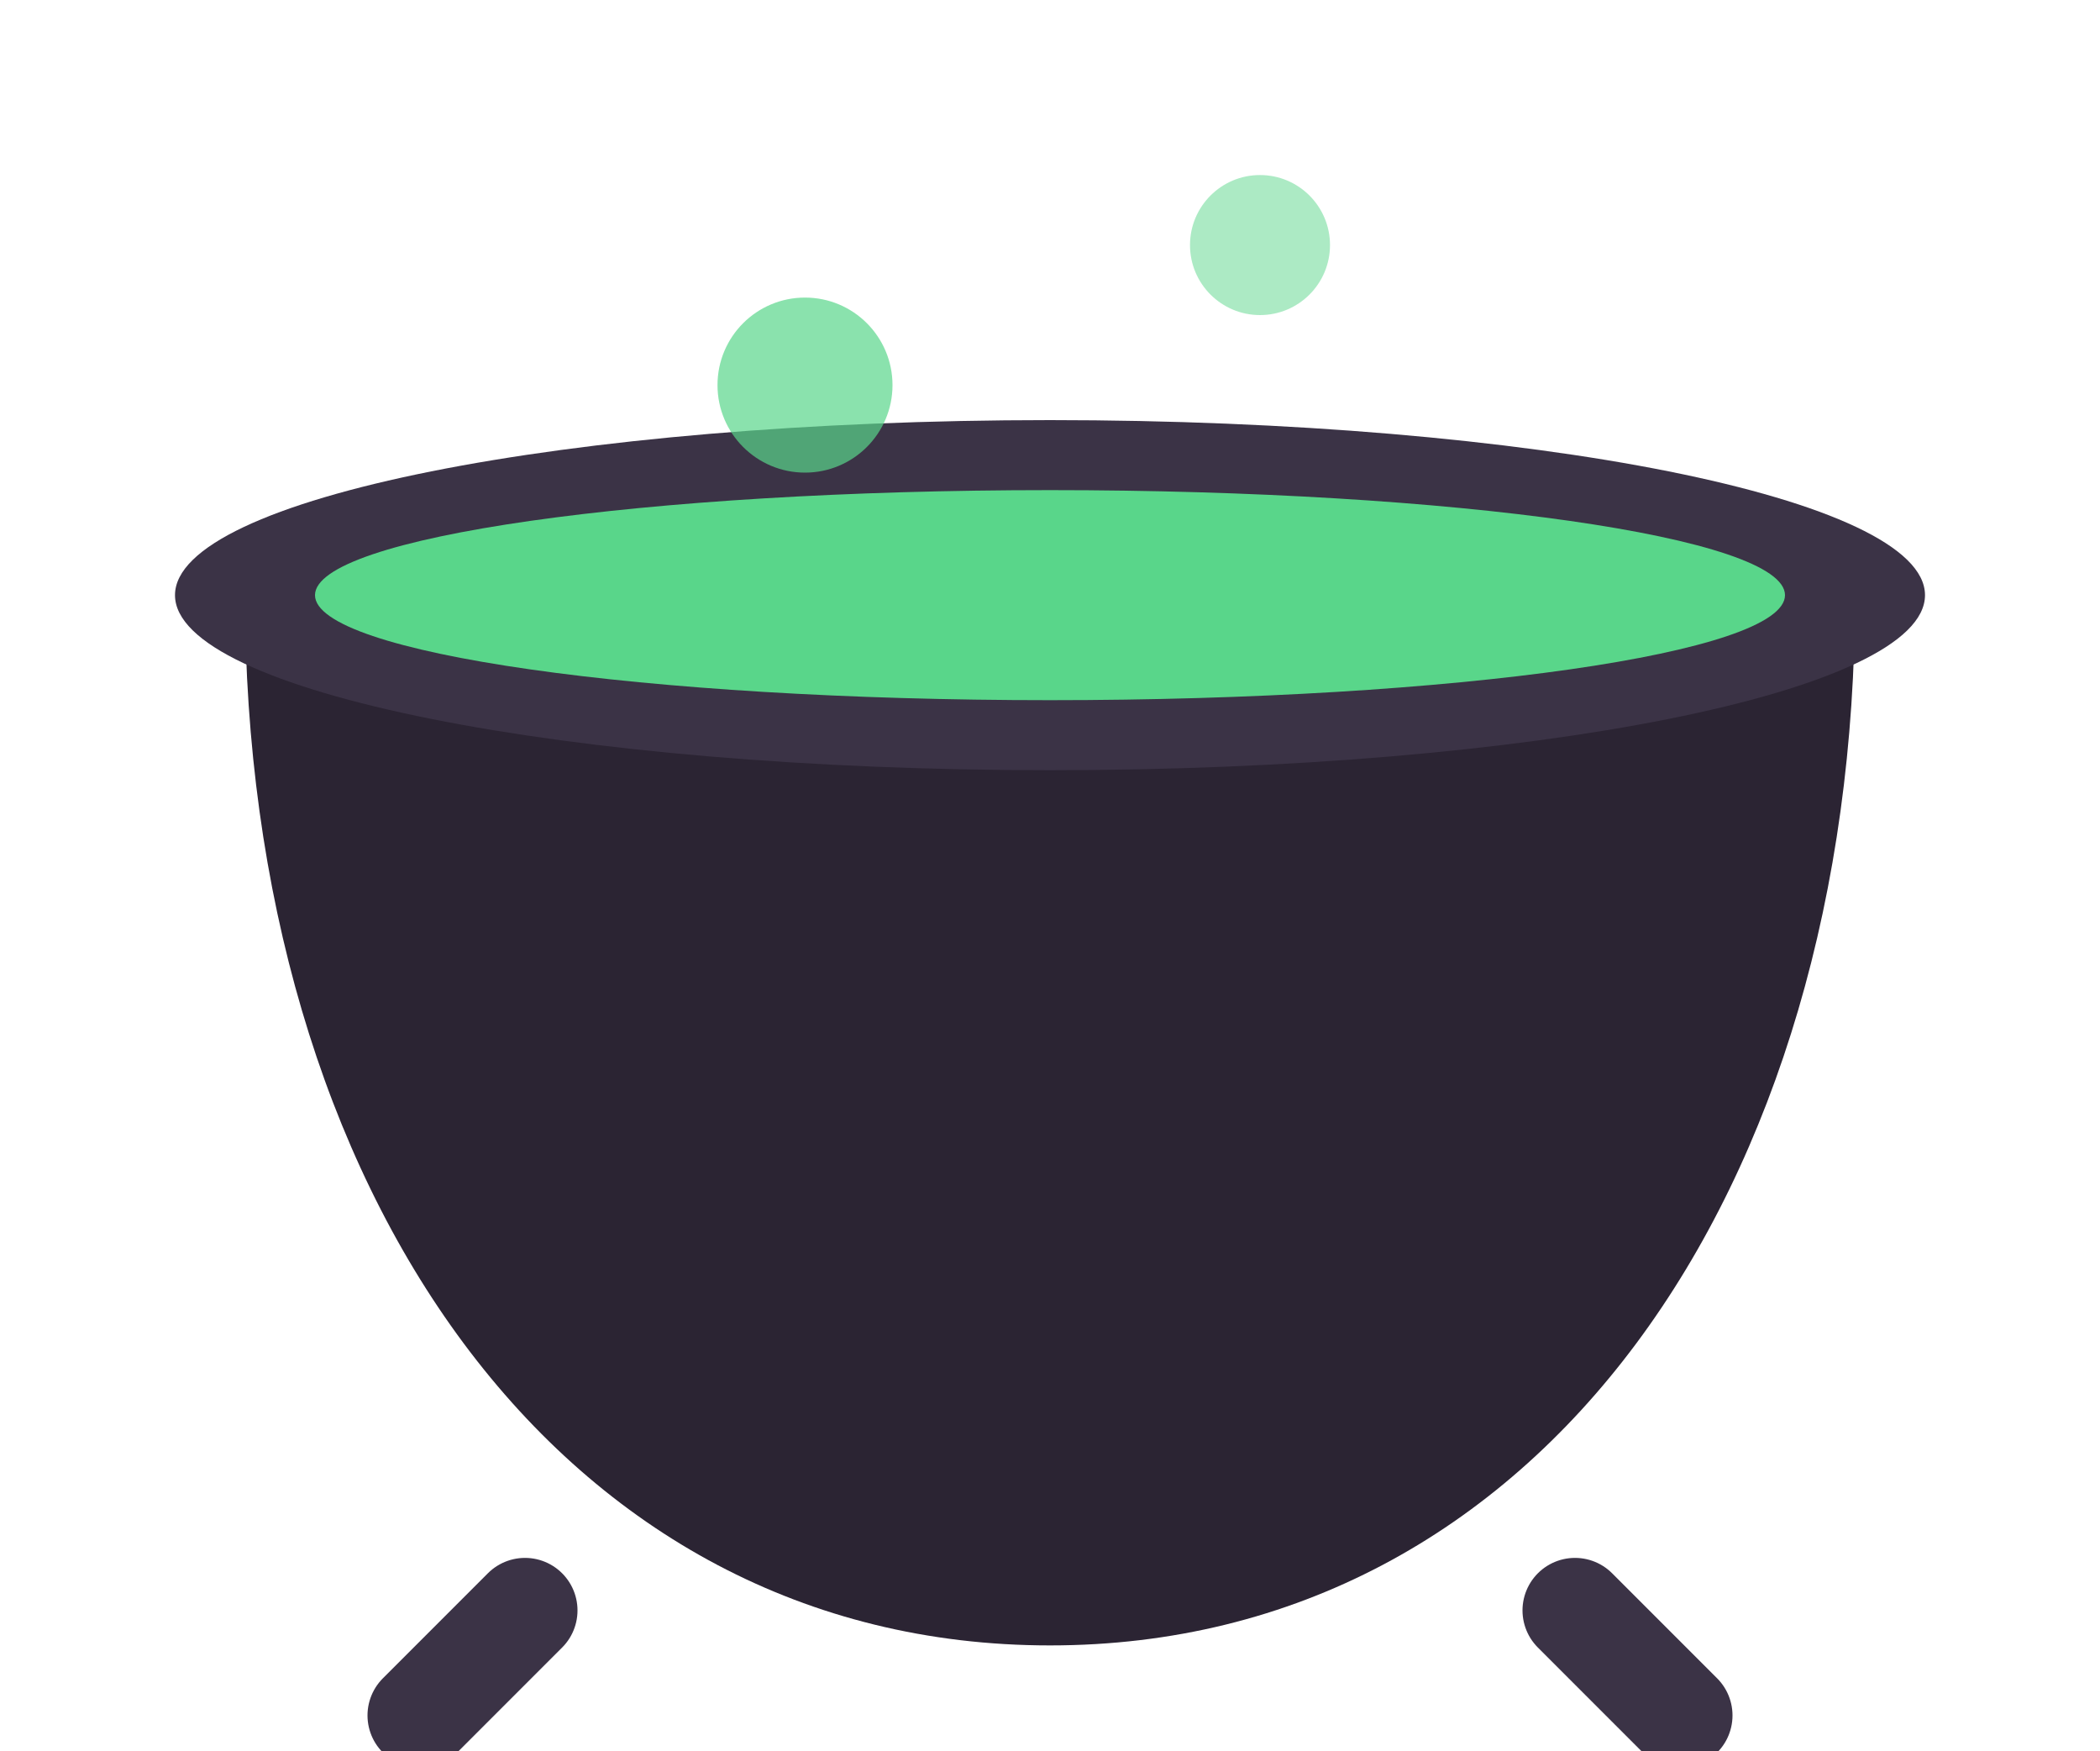
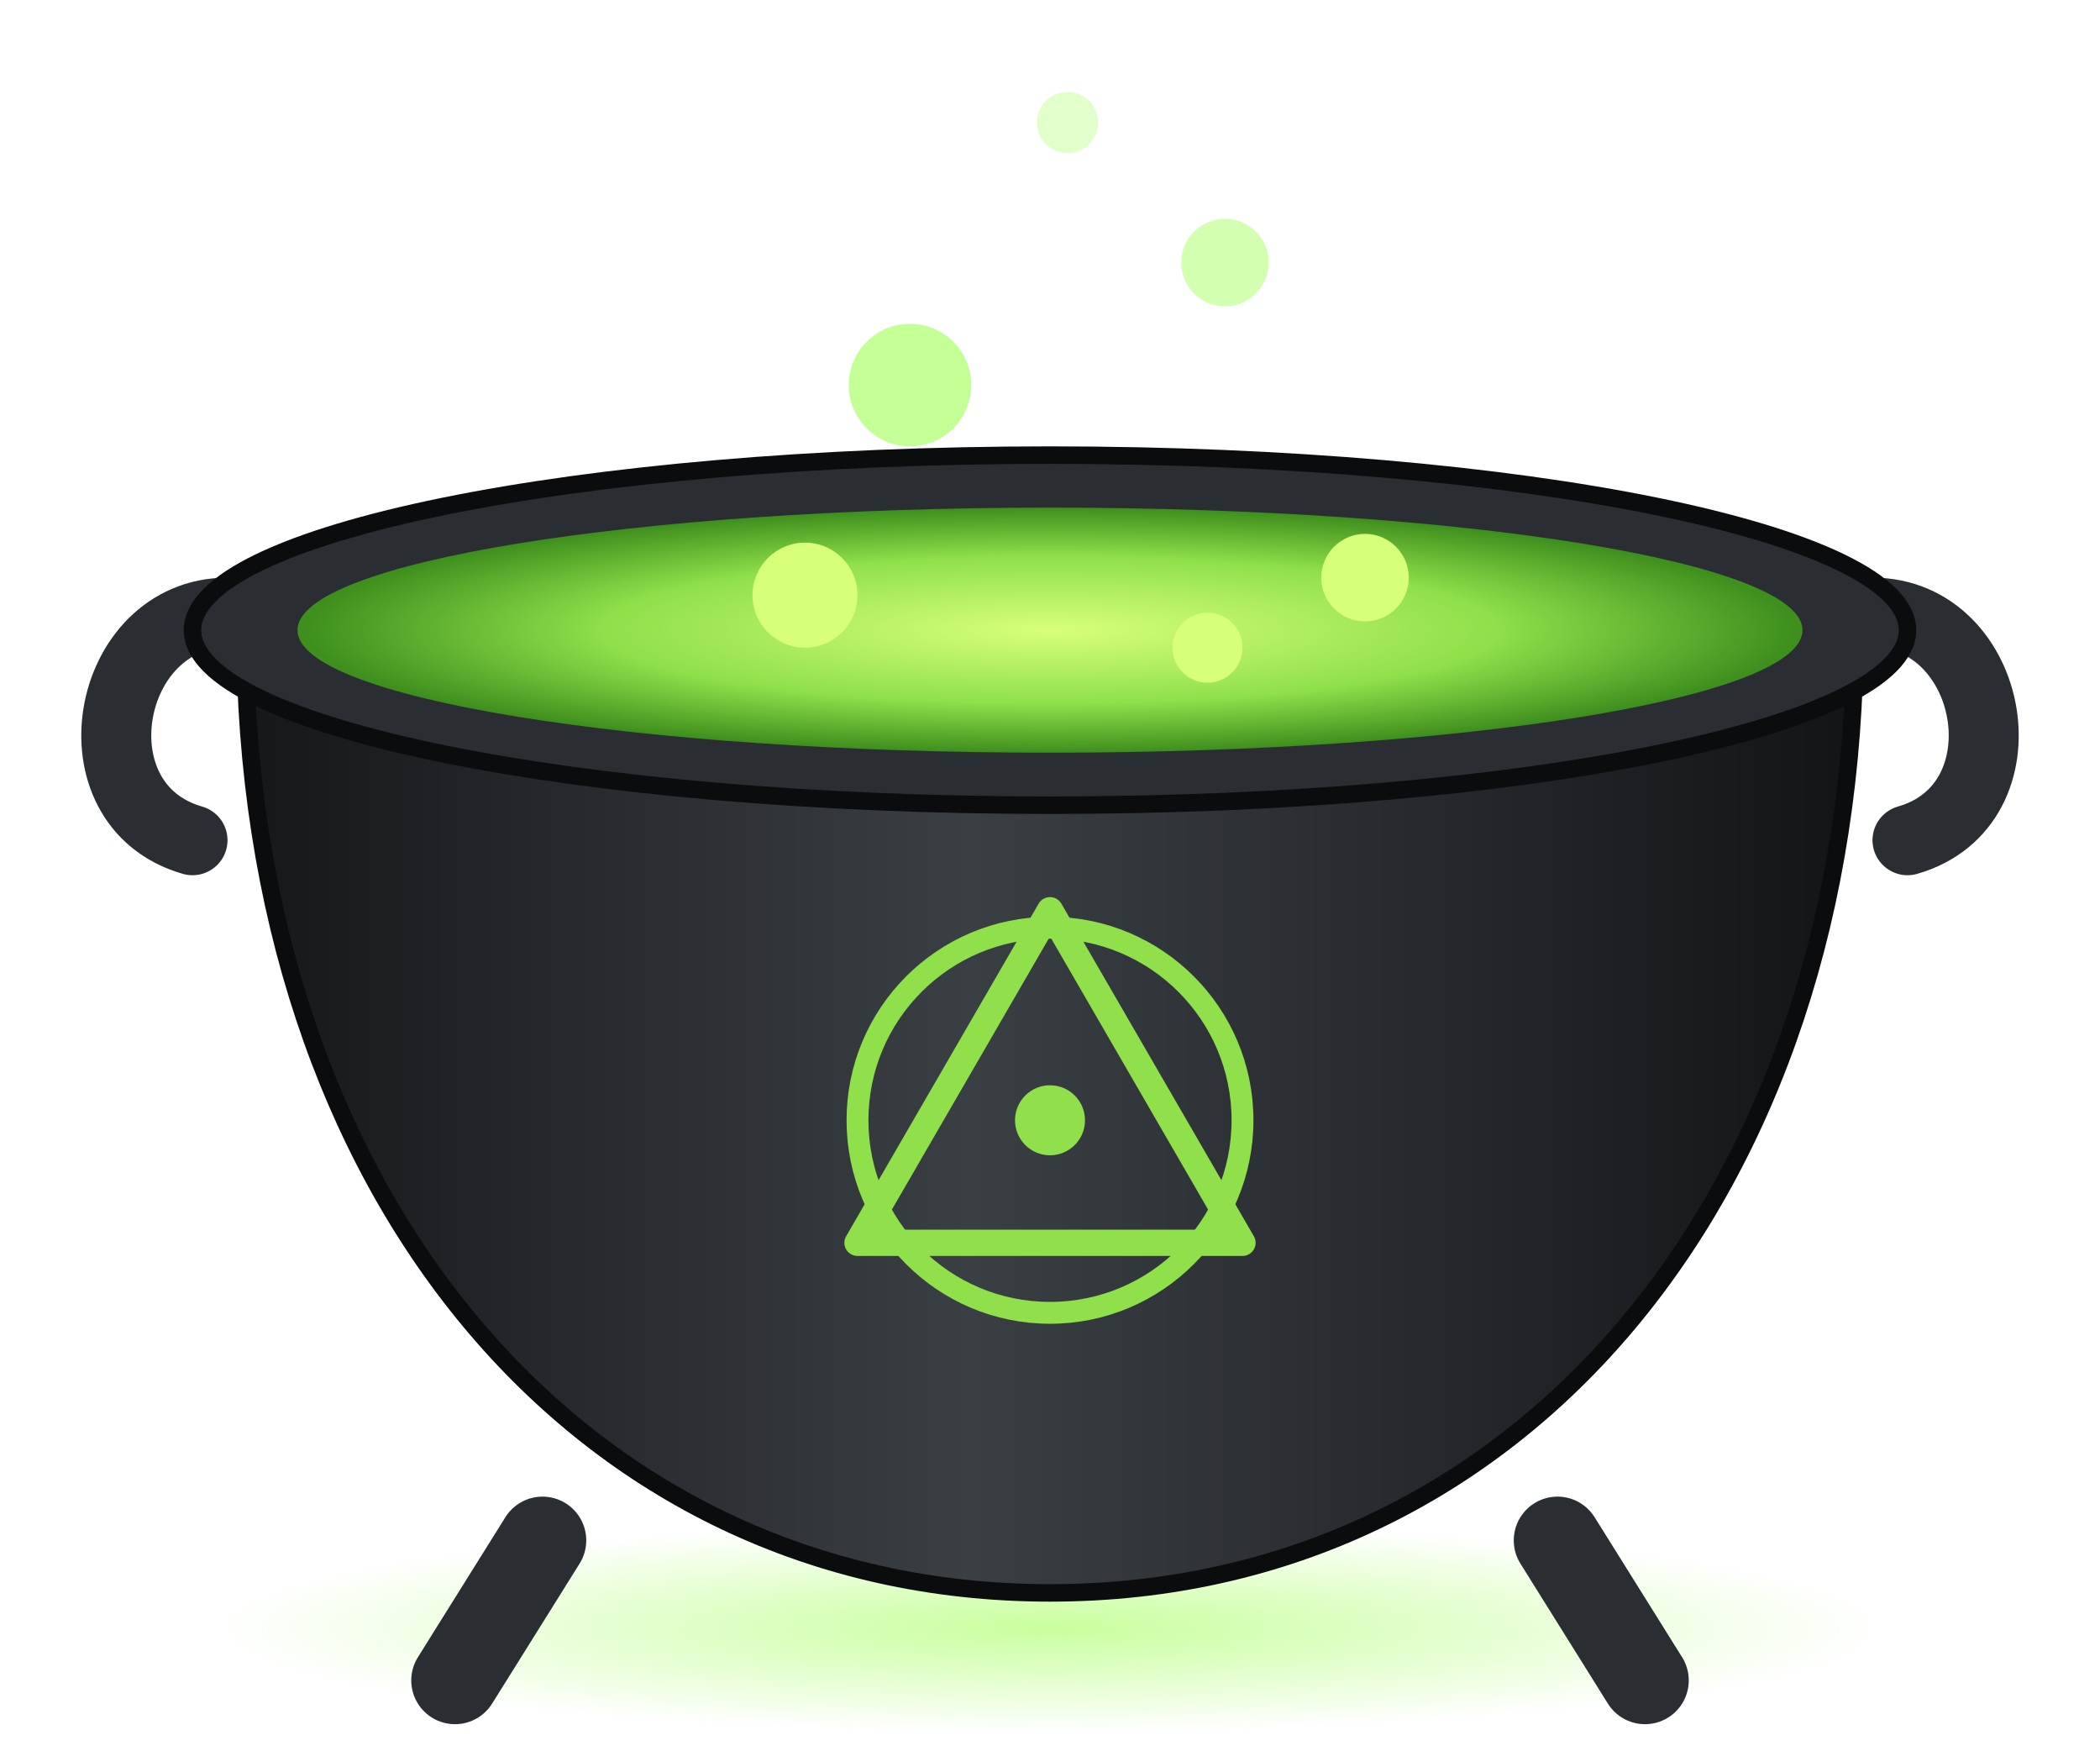
- <svg xmlns="http://www.w3.org/2000/svg" viewBox="0 0 120 100">
-   <path d="M30 92l-6 6M90 92l6 6" stroke="#3b3346" stroke-width="6" stroke-linecap="round" />
-   <path d="M14 34h92c0 34-18 60-46 60S14 68 14 34Z" fill="#2b2433" />
-   <ellipse cx="60" cy="34" rx="50" ry="10" fill="#3b3346" />
-   <ellipse cx="60" cy="34" rx="42" ry="6" fill="#59d68a" />
-   <circle cx="46" cy="22" r="5" fill="#59d68a" opacity=".7" />
-   <circle cx="72" cy="14" r="4" fill="#59d68a" opacity=".5" />
+ <svg xmlns="http://www.w3.org/2000/svg" viewBox="0 0 240 200">
+   <defs>
+     <radialGradient id="liquid" cx="50%" cy="50%" r="50%">
+       <stop offset="0" stop-color="#d8ff7a" />
+       <stop offset="0.6" stop-color="#8fe04a" />
+       <stop offset="1" stop-color="#3f8f1e" />
+     </radialGradient>
+     <linearGradient id="pot" x1="0" y1="0" x2="1" y2="0">
+       <stop offset="0" stop-color="#15171a" />
+       <stop offset="0.45" stop-color="#3a3f44" />
+       <stop offset="1" stop-color="#121417" />
+     </linearGradient>
+     <radialGradient id="glow" cx="50%" cy="50%" r="50%">
+       <stop offset="0" stop-color="#9cff4f" stop-opacity="0.55" />
+       <stop offset="1" stop-color="#9cff4f" stop-opacity="0" />
+     </radialGradient>
+   </defs>
+   <ellipse cx="120" cy="186" rx="96" ry="12" fill="url(#glow)" />
+   <path d="M62 176l-10 16M178 176l10 16" stroke="#2a2e33" stroke-width="10" stroke-linecap="round" />
+   <path d="M26 70c-14 0-18 22-4 26M214 70c14 0 18 22 4 26" fill="none" stroke="#2a2e33" stroke-width="8" stroke-linecap="round" />
+   <path d="M28 72h184c0 64-38 110-92 110S28 136 28 72Z" fill="url(#pot)" stroke="#0b0c0e" stroke-width="2" />
+   <path d="M120 104l22 38h-44Z" fill="none" stroke="#8fe04a" stroke-width="3" stroke-linejoin="round" />
+   <circle cx="120" cy="128" r="22" fill="none" stroke="#8fe04a" stroke-width="2.5" />
+   <circle cx="120" cy="128" r="4" fill="#8fe04a" />
+   <ellipse cx="120" cy="72" rx="98" ry="20" fill="#2a2e33" stroke="#0b0c0e" stroke-width="2" />
+   <ellipse cx="120" cy="72" rx="86" ry="14" fill="url(#liquid)" />
+   <circle cx="92" cy="68" r="6" fill="#d8ff7a" />
+   <circle cx="138" cy="74" r="4" fill="#d8ff7a" />
+   <circle cx="156" cy="66" r="5" fill="#d8ff7a" />
+   <circle cx="104" cy="44" r="7" fill="#9cff4f" opacity="0.6" />
+   <circle cx="140" cy="30" r="5" fill="#9cff4f" opacity="0.45" />
+   <circle cx="122" cy="14" r="3.5" fill="#9cff4f" opacity="0.3" />
</svg>
